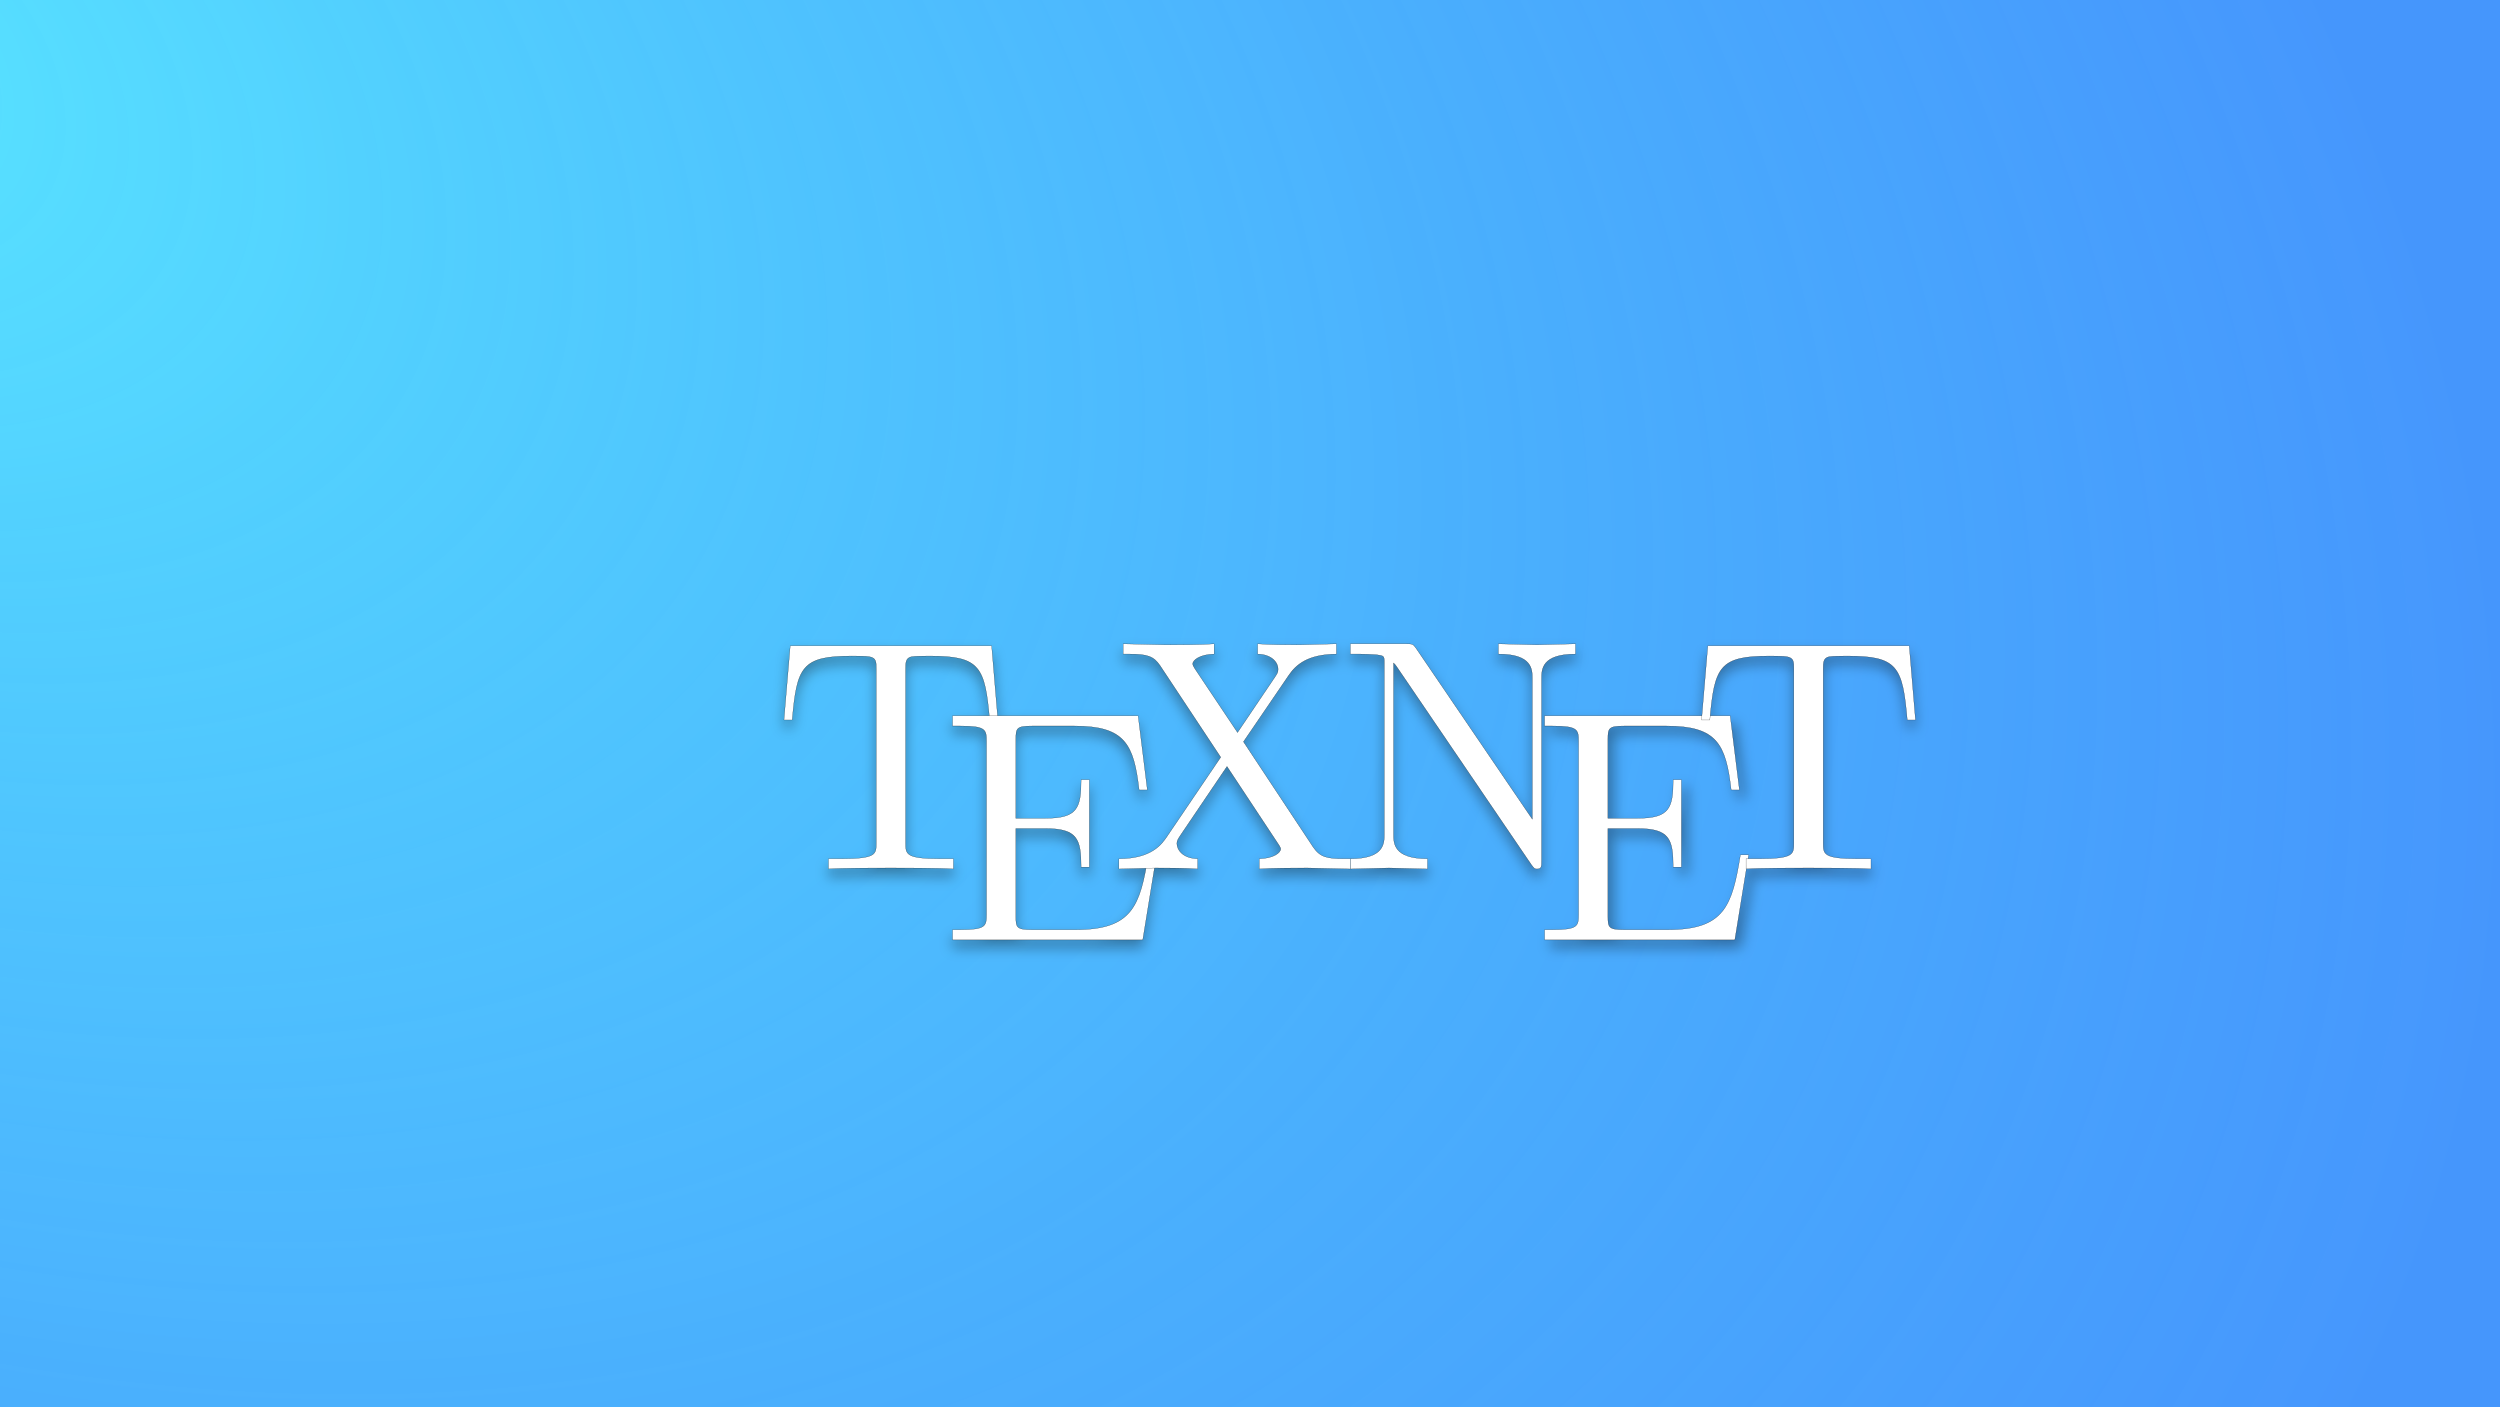
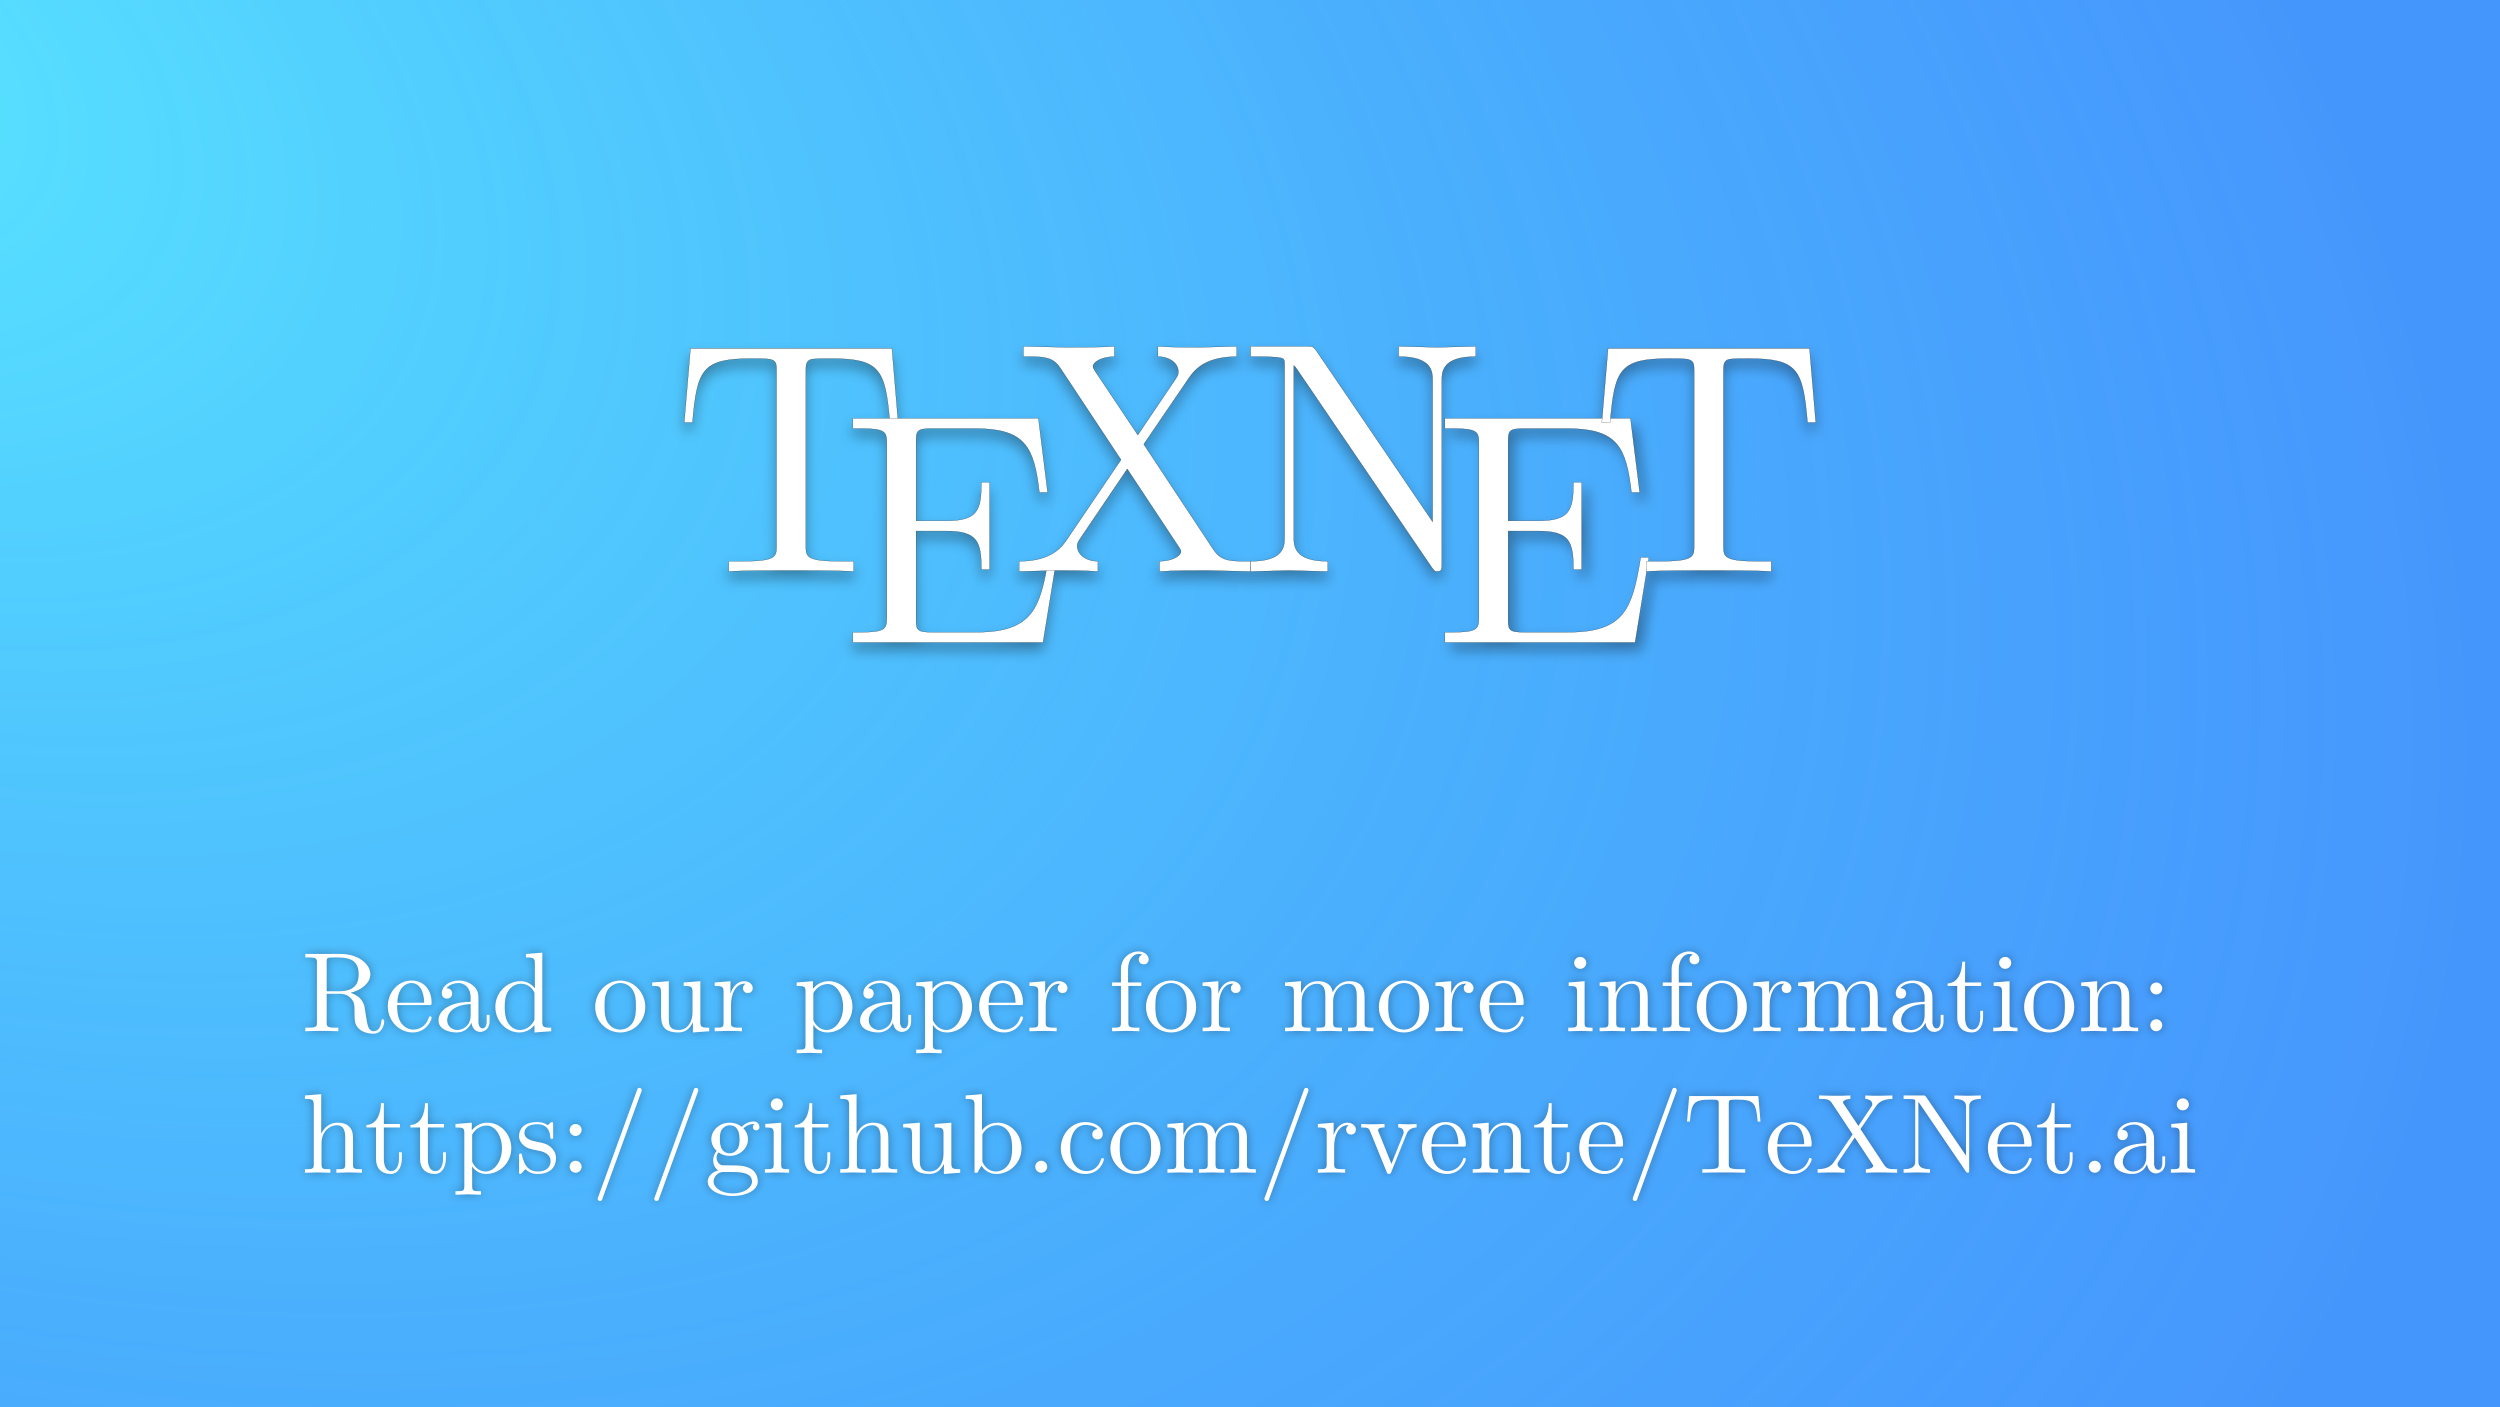
- <svg xmlns="http://www.w3.org/2000/svg" xmlns:xlink="http://www.w3.org/1999/xlink" width="1920" height="1080" viewBox="0 0 508 285.75" version="1.1" id="svg8">
+ <svg xmlns="http://www.w3.org/2000/svg" xmlns:xlink="http://www.w3.org/1999/xlink" id="svg8" version="1.1" viewBox="0 0 508 285.75" height="1080" width="1920">
  <style id="style899" />
  <defs id="defs2">
    <linearGradient id="linearGradient843">
-       <stop style="stop-color:#58e5ff;stop-opacity:1" offset="0" id="stop839" />
-       <stop style="stop-color:#2384ff;stop-opacity:0.831" offset="1" id="stop841" />
+       <stop id="stop839" offset="0" style="stop-color:#58e5ff;stop-opacity:1" />
+       <stop id="stop841" offset="1" style="stop-color:#2384ff;stop-opacity:0.831" />
    </linearGradient>
-     <radialGradient xlink:href="#linearGradient843" id="radialGradient849" cx="-90.907" cy="33.944" fx="-90.907" fy="33.944" r="159.664" gradientTransform="matrix(3.284399,1.761058,-1.156491,2.156873,213.8883,82.97398)" gradientUnits="userSpaceOnUse" />
-     <filter style="color-interpolation-filters:sRGB" id="filter1723" x="-0.013" width="1.026" y="-0.05" height="1.1">
-       <feGaussianBlur stdDeviation="1.258" id="feGaussianBlur1725" />
+     <radialGradient gradientUnits="userSpaceOnUse" gradientTransform="matrix(3.255725,1.637848,-1.146395,2.00597,209.8985,79.52551)" r="159.664" fy="33.944" fx="-90.907" cy="33.944" cx="-90.907" id="radialGradient849" xlink:href="#linearGradient843" />
+     <filter height="1.1" y="-0.05" width="1.026" x="-0.013" id="filter1723" style="color-interpolation-filters:sRGB">
+       <feGaussianBlur id="feGaussianBlur1725" stdDeviation="1.258" />
+     </filter>
+     <filter height="1.095" y="-0.047" width="1.013" x="-0.006" id="filter899" style="color-interpolation-filters:sRGB">
+       <feGaussianBlur id="feGaussianBlur901" stdDeviation="1.003" />
    </filter>
  </defs>
-   <g id="layer1" transform="translate(79.24163,13.85572)">
-     <rect style="fill:url(#radialGradient849);fill-opacity:1;stroke:#6c6c6c;stroke-width:0;stroke-linecap:round;stroke-linejoin:round;stroke-opacity:0.166" id="rect837" width="524.556" height="324.194" x="-83.839" y="-25.906" rx="0.254" ry="0.183" />
-     <g transform="translate(115.2231,55.79878)" id="g941">
-       <g transform="translate(-3.6666663e-8,1.5875)" style="opacity:0.342;fill:#030303;fill-opacity:1;filter:url(#filter1723)" id="g1617">
-         <path style="font-variant:normal;font-weight:normal;font-size:20.663px;font-family:LMRoman17;-inkscape-font-specification:LMRoman17-Regular;writing-mode:lr-tb;fill:#030303;fill-opacity:1;fill-rule:nonzero;stroke:#000000;stroke-width:0.042;stroke-miterlimit:4;stroke-dasharray:none;stroke-opacity:1" d="M 8.308,76.645 7.036,61.574 H -33.89 l -1.273,15.071 h 1.675 c 0.938,-10.784 1.942,-12.995 12.057,-12.995 1.206,0 2.947,0 3.617,0.134 1.407,0.268 1.407,1.005 1.407,2.545 V 101.629 c 0,2.277 0,3.215 -7.033,3.215 h -2.679 v 2.076 c 2.746,-0.201 9.578,-0.201 12.66,-0.201 3.081,0 9.98,0 12.727,0.201 v -2.076 H -3.414 c -7.033,0 -7.033,-0.938 -7.033,-3.215 V 66.33 c 0,-1.34 0,-2.277 1.206,-2.545 0.737,-0.134 2.545,-0.134 3.818,-0.134 10.114,0 11.119,2.21 12.057,12.995 z" id="path1605" />
-         <path style="font-variant:normal;font-weight:normal;font-size:20.663px;font-family:LMRoman17;-inkscape-font-specification:LMRoman17-Regular;writing-mode:lr-tb;fill:#030303;fill-opacity:1;fill-rule:nonzero;stroke:#000000;stroke-width:0.042;stroke-miterlimit:4;stroke-dasharray:none;stroke-opacity:1" d="m 40.556,104.059 h -1.675 c -1.675,10.315 -3.215,15.205 -14.736,15.205 h -8.909 c -3.148,0 -3.282,-0.469 -3.282,-2.679 V 98.7 h 6.028 c 6.497,0 7.234,2.143 7.234,7.837 h 1.675 V 88.787 h -1.675 c 0,5.76 -0.737,7.837 -7.234,7.837 h -6.028 v -16.076 c 0,-2.21 0.134,-2.679 3.282,-2.679 h 8.641 c 10.248,0 12.057,3.684 13.128,12.995 h 1.675 l -1.875,-15.071 H -0.906 v 2.076 h 1.608 c 5.158,0 5.292,0.737 5.292,3.148 v 35.099 c 0,2.411 -0.134,3.148 -5.292,3.148 h -1.608 v 2.076 H 37.742 Z" id="path1607" />
-         <path style="font-variant:normal;font-weight:normal;font-size:20.663px;font-family:LMRoman17;-inkscape-font-specification:LMRoman17-Regular;writing-mode:lr-tb;fill:#030303;fill-opacity:1;fill-rule:nonzero;stroke:#000000;stroke-width:0.042;stroke-miterlimit:4;stroke-dasharray:none;stroke-opacity:1" d="m 79.91,106.921 v -2.076 h -1.273 c -3.483,0 -4.89,-0.335 -6.296,-2.411 L 58.208,81.066 67.385,67.602 c 1.474,-2.143 3.751,-4.287 9.712,-4.354 v -2.076 l -7.435,0.201 c -2.679,0 -5.894,0 -8.574,-0.201 v 2.076 c 2.679,0.064 4.153,1.541 4.153,3.081 0,0.67 -0.134,0.804 -0.603,1.541 L 57.002,79.19 48.362,66.263 c -0.134,-0.201 -0.469,-0.737 -0.469,-1.005 0,-0.804 1.474,-1.942 4.354,-2.009 v -2.076 c -2.344,0.201 -7.234,0.201 -9.779,0.201 l -8.708,-0.201 v 2.076 h 1.273 c 3.684,0 4.957,0.469 6.229,2.344 l 12.325,18.621 -10.985,16.21 c -0.938,1.34 -2.947,4.421 -9.712,4.421 v 2.076 l 7.435,-0.201 c 2.478,0 6.162,0 8.574,0.201 v -2.076 c -3.081,-0.064 -4.22,-1.875 -4.22,-3.081 0,-0.603 0.201,-0.871 0.67,-1.608 l 9.511,-14.066 10.583,16.009 c 0.134,0.268 0.335,0.536 0.335,0.737 0,0.804 -1.474,1.942 -4.354,2.009 v 2.076 c 2.344,-0.201 7.234,-0.201 9.779,-0.201 z" id="path1609" />
-         <path style="font-variant:normal;font-weight:normal;font-size:20.663px;font-family:LMRoman17;-inkscape-font-specification:LMRoman17-Regular;writing-mode:lr-tb;fill:#030303;fill-opacity:1;fill-rule:nonzero;stroke:#000000;stroke-width:0.042;stroke-miterlimit:4;stroke-dasharray:none;stroke-opacity:1" d="m 125.679,63.248 v -2.076 l -7.837,0.201 -7.837,-0.201 v 2.076 c 6.899,0 6.899,3.148 6.899,4.957 V 96.806 L 93.26,62.043 c -0.603,-0.804 -0.67,-0.871 -1.942,-0.871 H 79.93 v 2.076 h 1.942 c 1.005,0 2.344,0.064 3.349,0.134 1.541,0.201 1.608,0.268 1.608,1.541 v 34.965 c 0,1.809 0,4.957 -6.899,4.957 v 2.076 l 7.837,-0.201 7.837,0.201 v -2.076 c -6.899,0 -6.899,-3.148 -6.899,-4.957 V 65.057 c 0.335,0.335 0.402,0.402 0.67,0.804 l 27.329,40.189 c 0.603,0.804 0.67,0.871 1.139,0.871 0.938,0 0.938,-0.469 0.938,-1.742 V 68.206 c 0,-1.809 0,-4.957 6.899,-4.957 z" id="path1611" />
-         <path id="path1613" d="m 162.091,104.059 h -1.675 c -1.675,10.315 -3.215,15.205 -14.736,15.205 h -8.909 c -3.148,0 -3.282,-0.469 -3.282,-2.679 V 98.7 h 6.028 c 6.497,0 7.234,2.143 7.234,7.837 h 1.675 V 88.787 h -1.675 c 0,5.76 -0.737,7.837 -7.234,7.837 h -6.028 v -16.076 c 0,-2.21 0.134,-2.679 3.282,-2.679 h 8.641 c 10.248,0 12.057,3.684 13.128,12.995 h 1.675 l -1.875,-15.071 h -37.711 v 2.076 h 1.608 c 5.158,0 5.292,0.737 5.292,3.148 v 35.099 c 0,2.411 -0.134,3.148 -5.292,3.148 h -1.608 v 2.076 h 38.649 z" style="font-variant:normal;font-weight:normal;font-size:20.663px;font-family:LMRoman17;-inkscape-font-specification:LMRoman17-Regular;writing-mode:lr-tb;fill:#030303;fill-opacity:1;fill-rule:nonzero;stroke:#000000;stroke-width:0.042;stroke-miterlimit:4;stroke-dasharray:none;stroke-opacity:1" />
-         <path id="path1615" d="M 194.763,76.645 193.49,61.574 h -40.926 l -1.273,15.071 h 1.675 c 0.938,-10.784 1.942,-12.995 12.057,-12.995 1.206,0 2.947,0 3.617,0.134 1.407,0.268 1.407,1.005 1.407,2.545 V 101.629 c 0,2.277 0,3.215 -7.033,3.215 h -2.679 v 2.076 c 2.746,-0.201 9.578,-0.201 12.66,-0.201 3.081,0 9.98,0 12.727,0.201 v -2.076 h -2.679 c -7.033,0 -7.033,-0.938 -7.033,-3.215 V 66.33 c 0,-1.34 0,-2.277 1.206,-2.545 0.737,-0.134 2.545,-0.134 3.818,-0.134 10.114,0 11.119,2.21 12.057,12.995 z" style="font-variant:normal;font-weight:normal;font-size:20.663px;font-family:LMRoman17;-inkscape-font-specification:LMRoman17-Regular;writing-mode:lr-tb;fill:#030303;fill-opacity:1;fill-rule:nonzero;stroke:#000000;stroke-width:0.042;stroke-miterlimit:4;stroke-dasharray:none;stroke-opacity:1" />
+   <g transform="translate(79.24163,13.85572)" id="layer1">
+     <rect ry="0.17" rx="0.251" y="-21.737" x="-85.23" height="301.512" width="519.977" id="rect837" style="fill:url(#radialGradient849);fill-opacity:1;stroke:#6c6c6c;stroke-width:0;stroke-linecap:round;stroke-linejoin:round;stroke-opacity:0.166" />
+     <g id="g941" transform="translate(94.95841,-4.648992)">
+       <g id="g1617" style="opacity:0.342;fill:#030303;fill-opacity:1;filter:url(#filter1723)" transform="translate(-3.6666663e-8,1.5875)">
+         <path id="path1605" d="M 8.308,76.645 7.036,61.574 H -33.89 l -1.273,15.071 h 1.675 c 0.938,-10.784 1.942,-12.995 12.057,-12.995 1.206,0 2.947,0 3.617,0.134 1.407,0.268 1.407,1.005 1.407,2.545 V 101.629 c 0,2.277 0,3.215 -7.033,3.215 h -2.679 v 2.076 c 2.746,-0.201 9.578,-0.201 12.66,-0.201 3.081,0 9.98,0 12.727,0.201 v -2.076 H -3.414 c -7.033,0 -7.033,-0.938 -7.033,-3.215 V 66.33 c 0,-1.34 0,-2.277 1.206,-2.545 0.737,-0.134 2.545,-0.134 3.818,-0.134 10.114,0 11.119,2.21 12.057,12.995 z" style="font-variant:normal;font-weight:normal;font-size:20.663px;font-family:LMRoman17;-inkscape-font-specification:LMRoman17-Regular;writing-mode:lr-tb;fill:#030303;fill-opacity:1;fill-rule:nonzero;stroke:#000000;stroke-width:0.042;stroke-miterlimit:4;stroke-dasharray:none;stroke-opacity:1" />
+         <path id="path1607" d="m 40.556,104.059 h -1.675 c -1.675,10.315 -3.215,15.205 -14.736,15.205 h -8.909 c -3.148,0 -3.282,-0.469 -3.282,-2.679 V 98.7 h 6.028 c 6.497,0 7.234,2.143 7.234,7.837 h 1.675 V 88.787 h -1.675 c 0,5.76 -0.737,7.837 -7.234,7.837 h -6.028 v -16.076 c 0,-2.21 0.134,-2.679 3.282,-2.679 h 8.641 c 10.248,0 12.057,3.684 13.128,12.995 h 1.675 l -1.875,-15.071 H -0.906 v 2.076 h 1.608 c 5.158,0 5.292,0.737 5.292,3.148 v 35.099 c 0,2.411 -0.134,3.148 -5.292,3.148 h -1.608 v 2.076 H 37.742 Z" style="font-variant:normal;font-weight:normal;font-size:20.663px;font-family:LMRoman17;-inkscape-font-specification:LMRoman17-Regular;writing-mode:lr-tb;fill:#030303;fill-opacity:1;fill-rule:nonzero;stroke:#000000;stroke-width:0.042;stroke-miterlimit:4;stroke-dasharray:none;stroke-opacity:1" />
+         <path id="path1609" d="m 79.91,106.921 v -2.076 h -1.273 c -3.483,0 -4.89,-0.335 -6.296,-2.411 L 58.208,81.066 67.385,67.602 c 1.474,-2.143 3.751,-4.287 9.712,-4.354 v -2.076 l -7.435,0.201 c -2.679,0 -5.894,0 -8.574,-0.201 v 2.076 c 2.679,0.064 4.153,1.541 4.153,3.081 0,0.67 -0.134,0.804 -0.603,1.541 L 57.002,79.19 48.362,66.263 c -0.134,-0.201 -0.469,-0.737 -0.469,-1.005 0,-0.804 1.474,-1.942 4.354,-2.009 v -2.076 c -2.344,0.201 -7.234,0.201 -9.779,0.201 l -8.708,-0.201 v 2.076 h 1.273 c 3.684,0 4.957,0.469 6.229,2.344 l 12.325,18.621 -10.985,16.21 c -0.938,1.34 -2.947,4.421 -9.712,4.421 v 2.076 l 7.435,-0.201 c 2.478,0 6.162,0 8.574,0.201 v -2.076 c -3.081,-0.064 -4.22,-1.875 -4.22,-3.081 0,-0.603 0.201,-0.871 0.67,-1.608 l 9.511,-14.066 10.583,16.009 c 0.134,0.268 0.335,0.536 0.335,0.737 0,0.804 -1.474,1.942 -4.354,2.009 v 2.076 c 2.344,-0.201 7.234,-0.201 9.779,-0.201 z" style="font-variant:normal;font-weight:normal;font-size:20.663px;font-family:LMRoman17;-inkscape-font-specification:LMRoman17-Regular;writing-mode:lr-tb;fill:#030303;fill-opacity:1;fill-rule:nonzero;stroke:#000000;stroke-width:0.042;stroke-miterlimit:4;stroke-dasharray:none;stroke-opacity:1" />
+         <path id="path1611" d="m 125.679,63.248 v -2.076 l -7.837,0.201 -7.837,-0.201 v 2.076 c 6.899,0 6.899,3.148 6.899,4.957 V 96.806 L 93.26,62.043 c -0.603,-0.804 -0.67,-0.871 -1.942,-0.871 H 79.93 v 2.076 h 1.942 c 1.005,0 2.344,0.064 3.349,0.134 1.541,0.201 1.608,0.268 1.608,1.541 v 34.965 c 0,1.809 0,4.957 -6.899,4.957 v 2.076 l 7.837,-0.201 7.837,0.201 v -2.076 c -6.899,0 -6.899,-3.148 -6.899,-4.957 V 65.057 c 0.335,0.335 0.402,0.402 0.67,0.804 l 27.329,40.189 c 0.603,0.804 0.67,0.871 1.139,0.871 0.938,0 0.938,-0.469 0.938,-1.742 V 68.206 c 0,-1.809 0,-4.957 6.899,-4.957 z" style="font-variant:normal;font-weight:normal;font-size:20.663px;font-family:LMRoman17;-inkscape-font-specification:LMRoman17-Regular;writing-mode:lr-tb;fill:#030303;fill-opacity:1;fill-rule:nonzero;stroke:#000000;stroke-width:0.042;stroke-miterlimit:4;stroke-dasharray:none;stroke-opacity:1" />
+         <path style="font-variant:normal;font-weight:normal;font-size:20.663px;font-family:LMRoman17;-inkscape-font-specification:LMRoman17-Regular;writing-mode:lr-tb;fill:#030303;fill-opacity:1;fill-rule:nonzero;stroke:#000000;stroke-width:0.042;stroke-miterlimit:4;stroke-dasharray:none;stroke-opacity:1" d="m 162.091,104.059 h -1.675 c -1.675,10.315 -3.215,15.205 -14.736,15.205 h -8.909 c -3.148,0 -3.282,-0.469 -3.282,-2.679 V 98.7 h 6.028 c 6.497,0 7.234,2.143 7.234,7.837 h 1.675 V 88.787 h -1.675 c 0,5.76 -0.737,7.837 -7.234,7.837 h -6.028 v -16.076 c 0,-2.21 0.134,-2.679 3.282,-2.679 h 8.641 c 10.248,0 12.057,3.684 13.128,12.995 h 1.675 l -1.875,-15.071 h -37.711 v 2.076 h 1.608 c 5.158,0 5.292,0.737 5.292,3.148 v 35.099 c 0,2.411 -0.134,3.148 -5.292,3.148 h -1.608 v 2.076 h 38.649 z" id="path1613" />
+         <path style="font-variant:normal;font-weight:normal;font-size:20.663px;font-family:LMRoman17;-inkscape-font-specification:LMRoman17-Regular;writing-mode:lr-tb;fill:#030303;fill-opacity:1;fill-rule:nonzero;stroke:#000000;stroke-width:0.042;stroke-miterlimit:4;stroke-dasharray:none;stroke-opacity:1" d="M 194.763,76.645 193.49,61.574 h -40.926 l -1.273,15.071 h 1.675 c 0.938,-10.784 1.942,-12.995 12.057,-12.995 1.206,0 2.947,0 3.617,0.134 1.407,0.268 1.407,1.005 1.407,2.545 V 101.629 c 0,2.277 0,3.215 -7.033,3.215 h -2.679 v 2.076 c 2.746,-0.201 9.578,-0.201 12.66,-0.201 3.081,0 9.98,0 12.727,0.201 v -2.076 h -2.679 c -7.033,0 -7.033,-0.938 -7.033,-3.215 V 66.33 c 0,-1.34 0,-2.277 1.206,-2.545 0.737,-0.134 2.545,-0.134 3.818,-0.134 10.114,0 11.119,2.21 12.057,12.995 z" id="path1615" />
      </g>
      <g id="g1603">
-         <path id="path1516" d="M 8.308,76.645 7.036,61.574 H -33.89 l -1.273,15.071 h 1.675 c 0.938,-10.784 1.942,-12.995 12.057,-12.995 1.206,0 2.947,0 3.617,0.134 1.407,0.268 1.407,1.005 1.407,2.545 V 101.629 c 0,2.277 0,3.215 -7.033,3.215 h -2.679 v 2.076 c 2.746,-0.201 9.578,-0.201 12.66,-0.201 3.081,0 9.98,0 12.727,0.201 v -2.076 H -3.414 c -7.033,0 -7.033,-0.938 -7.033,-3.215 V 66.33 c 0,-1.34 0,-2.277 1.206,-2.545 0.737,-0.134 2.545,-0.134 3.818,-0.134 10.114,0 11.119,2.21 12.057,12.995 z" style="font-variant:normal;font-weight:normal;font-size:20.663px;font-family:LMRoman17;-inkscape-font-specification:LMRoman17-Regular;writing-mode:lr-tb;fill:#ffffff;fill-opacity:1;fill-rule:nonzero;stroke:#000000;stroke-width:0.042;stroke-miterlimit:4;stroke-dasharray:none;stroke-opacity:1" />
-         <path id="path1518" d="m 40.556,104.059 h -1.675 c -1.675,10.315 -3.215,15.205 -14.736,15.205 h -8.909 c -3.148,0 -3.282,-0.469 -3.282,-2.679 V 98.7 h 6.028 c 6.497,0 7.234,2.143 7.234,7.837 h 1.675 V 88.787 h -1.675 c 0,5.76 -0.737,7.837 -7.234,7.837 h -6.028 v -16.076 c 0,-2.21 0.134,-2.679 3.282,-2.679 h 8.641 c 10.248,0 12.057,3.684 13.128,12.995 h 1.675 l -1.875,-15.071 H -0.906 v 2.076 h 1.608 c 5.158,0 5.292,0.737 5.292,3.148 v 35.099 c 0,2.411 -0.134,3.148 -5.292,3.148 h -1.608 v 2.076 H 37.742 Z" style="font-variant:normal;font-weight:normal;font-size:20.663px;font-family:LMRoman17;-inkscape-font-specification:LMRoman17-Regular;writing-mode:lr-tb;fill:#ffffff;fill-opacity:1;fill-rule:nonzero;stroke:#000000;stroke-width:0.042;stroke-miterlimit:4;stroke-dasharray:none;stroke-opacity:1" />
-         <path id="path1520" d="m 79.91,106.921 v -2.076 h -1.273 c -3.483,0 -4.89,-0.335 -6.296,-2.411 L 58.208,81.066 67.385,67.602 c 1.474,-2.143 3.751,-4.287 9.712,-4.354 v -2.076 l -7.435,0.201 c -2.679,0 -5.894,0 -8.574,-0.201 v 2.076 c 2.679,0.064 4.153,1.541 4.153,3.081 0,0.67 -0.134,0.804 -0.603,1.541 L 57.002,79.19 48.362,66.263 c -0.134,-0.201 -0.469,-0.737 -0.469,-1.005 0,-0.804 1.474,-1.942 4.354,-2.009 v -2.076 c -2.344,0.201 -7.234,0.201 -9.779,0.201 l -8.708,-0.201 v 2.076 h 1.273 c 3.684,0 4.957,0.469 6.229,2.344 l 12.325,18.621 -10.985,16.21 c -0.938,1.34 -2.947,4.421 -9.712,4.421 v 2.076 l 7.435,-0.201 c 2.478,0 6.162,0 8.574,0.201 v -2.076 c -3.081,-0.064 -4.22,-1.875 -4.22,-3.081 0,-0.603 0.201,-0.871 0.67,-1.608 l 9.511,-14.066 10.583,16.009 c 0.134,0.268 0.335,0.536 0.335,0.737 0,0.804 -1.474,1.942 -4.354,2.009 v 2.076 c 2.344,-0.201 7.234,-0.201 9.779,-0.201 z" style="font-variant:normal;font-weight:normal;font-size:20.663px;font-family:LMRoman17;-inkscape-font-specification:LMRoman17-Regular;writing-mode:lr-tb;fill:#ffffff;fill-opacity:1;fill-rule:nonzero;stroke:#000000;stroke-width:0.042;stroke-miterlimit:4;stroke-dasharray:none;stroke-opacity:1" />
-         <path id="path1522" d="m 125.679,63.248 v -2.076 l -7.837,0.201 -7.837,-0.201 v 2.076 c 6.899,0 6.899,3.148 6.899,4.957 V 96.806 L 93.26,62.043 c -0.603,-0.804 -0.67,-0.871 -1.942,-0.871 H 79.93 v 2.076 h 1.942 c 1.005,0 2.344,0.064 3.349,0.134 1.541,0.201 1.608,0.268 1.608,1.541 v 34.965 c 0,1.809 0,4.957 -6.899,4.957 v 2.076 l 7.837,-0.201 7.837,0.201 v -2.076 c -6.899,0 -6.899,-3.148 -6.899,-4.957 V 65.057 c 0.335,0.335 0.402,0.402 0.67,0.804 l 27.329,40.189 c 0.603,0.804 0.67,0.871 1.139,0.871 0.938,0 0.938,-0.469 0.938,-1.742 V 68.206 c 0,-1.809 0,-4.957 6.899,-4.957 z" style="font-variant:normal;font-weight:normal;font-size:20.663px;font-family:LMRoman17;-inkscape-font-specification:LMRoman17-Regular;writing-mode:lr-tb;fill:#ffffff;fill-opacity:1;fill-rule:nonzero;stroke:#000000;stroke-width:0.042;stroke-miterlimit:4;stroke-dasharray:none;stroke-opacity:1" />
-         <path style="font-variant:normal;font-weight:normal;font-size:20.663px;font-family:LMRoman17;-inkscape-font-specification:LMRoman17-Regular;writing-mode:lr-tb;fill:#ffffff;fill-opacity:1;fill-rule:nonzero;stroke:#000000;stroke-width:0.042;stroke-miterlimit:4;stroke-dasharray:none;stroke-opacity:1" d="m 160.863,104.059 h -1.675 c -1.675,10.315 -3.215,15.205 -14.736,15.205 h -8.909 c -3.148,0 -3.282,-0.469 -3.282,-2.679 V 98.7 h 6.028 c 6.497,0 7.234,2.143 7.234,7.837 h 1.675 V 88.787 h -1.675 c 0,5.76 -0.737,7.837 -7.234,7.837 h -6.028 v -16.076 c 0,-2.21 0.134,-2.679 3.282,-2.679 h 8.641 c 10.248,0 12.057,3.684 13.128,12.995 h 1.675 l -1.875,-15.071 h -37.711 v 2.076 h 1.608 c 5.158,0 5.292,0.737 5.292,3.148 v 35.099 c 0,2.411 -0.134,3.148 -5.292,3.148 h -1.608 v 2.076 h 38.649 z" id="path1593" />
-         <path style="font-variant:normal;font-weight:normal;font-size:20.663px;font-family:LMRoman17;-inkscape-font-specification:LMRoman17-Regular;writing-mode:lr-tb;fill:#ffffff;fill-opacity:1;fill-rule:nonzero;stroke:#000000;stroke-width:0.042;stroke-miterlimit:4;stroke-dasharray:none;stroke-opacity:1" d="M 194.763,76.645 193.49,61.574 h -40.926 l -1.273,15.071 h 1.675 c 0.938,-10.784 1.942,-12.995 12.057,-12.995 1.206,0 2.947,0 3.617,0.134 1.407,0.268 1.407,1.005 1.407,2.545 V 101.629 c 0,2.277 0,3.215 -7.033,3.215 h -2.679 v 2.076 c 2.746,-0.201 9.578,-0.201 12.66,-0.201 3.081,0 9.98,0 12.727,0.201 v -2.076 h -2.679 c -7.033,0 -7.033,-0.938 -7.033,-3.215 V 66.33 c 0,-1.34 0,-2.277 1.206,-2.545 0.737,-0.134 2.545,-0.134 3.818,-0.134 10.114,0 11.119,2.21 12.057,12.995 z" id="path1595" />
+         <path style="font-variant:normal;font-weight:normal;font-size:20.663px;font-family:LMRoman17;-inkscape-font-specification:LMRoman17-Regular;writing-mode:lr-tb;fill:#ffffff;fill-opacity:1;fill-rule:nonzero;stroke:#000000;stroke-width:0.042;stroke-miterlimit:4;stroke-dasharray:none;stroke-opacity:1" d="M 8.308,76.645 7.036,61.574 H -33.89 l -1.273,15.071 h 1.675 c 0.938,-10.784 1.942,-12.995 12.057,-12.995 1.206,0 2.947,0 3.617,0.134 1.407,0.268 1.407,1.005 1.407,2.545 V 101.629 c 0,2.277 0,3.215 -7.033,3.215 h -2.679 v 2.076 c 2.746,-0.201 9.578,-0.201 12.66,-0.201 3.081,0 9.98,0 12.727,0.201 v -2.076 H -3.414 c -7.033,0 -7.033,-0.938 -7.033,-3.215 V 66.33 c 0,-1.34 0,-2.277 1.206,-2.545 0.737,-0.134 2.545,-0.134 3.818,-0.134 10.114,0 11.119,2.21 12.057,12.995 z" id="path1516" />
+         <path style="font-variant:normal;font-weight:normal;font-size:20.663px;font-family:LMRoman17;-inkscape-font-specification:LMRoman17-Regular;writing-mode:lr-tb;fill:#ffffff;fill-opacity:1;fill-rule:nonzero;stroke:#000000;stroke-width:0.042;stroke-miterlimit:4;stroke-dasharray:none;stroke-opacity:1" d="m 40.556,104.059 h -1.675 c -1.675,10.315 -3.215,15.205 -14.736,15.205 h -8.909 c -3.148,0 -3.282,-0.469 -3.282,-2.679 V 98.7 h 6.028 c 6.497,0 7.234,2.143 7.234,7.837 h 1.675 V 88.787 h -1.675 c 0,5.76 -0.737,7.837 -7.234,7.837 h -6.028 v -16.076 c 0,-2.21 0.134,-2.679 3.282,-2.679 h 8.641 c 10.248,0 12.057,3.684 13.128,12.995 h 1.675 l -1.875,-15.071 H -0.906 v 2.076 h 1.608 c 5.158,0 5.292,0.737 5.292,3.148 v 35.099 c 0,2.411 -0.134,3.148 -5.292,3.148 h -1.608 v 2.076 H 37.742 Z" id="path1518" />
+         <path style="font-variant:normal;font-weight:normal;font-size:20.663px;font-family:LMRoman17;-inkscape-font-specification:LMRoman17-Regular;writing-mode:lr-tb;fill:#ffffff;fill-opacity:1;fill-rule:nonzero;stroke:#000000;stroke-width:0.042;stroke-miterlimit:4;stroke-dasharray:none;stroke-opacity:1" d="m 79.91,106.921 v -2.076 h -1.273 c -3.483,0 -4.89,-0.335 -6.296,-2.411 L 58.208,81.066 67.385,67.602 c 1.474,-2.143 3.751,-4.287 9.712,-4.354 v -2.076 l -7.435,0.201 c -2.679,0 -5.894,0 -8.574,-0.201 v 2.076 c 2.679,0.064 4.153,1.541 4.153,3.081 0,0.67 -0.134,0.804 -0.603,1.541 L 57.002,79.19 48.362,66.263 c -0.134,-0.201 -0.469,-0.737 -0.469,-1.005 0,-0.804 1.474,-1.942 4.354,-2.009 v -2.076 c -2.344,0.201 -7.234,0.201 -9.779,0.201 l -8.708,-0.201 v 2.076 h 1.273 c 3.684,0 4.957,0.469 6.229,2.344 l 12.325,18.621 -10.985,16.21 c -0.938,1.34 -2.947,4.421 -9.712,4.421 v 2.076 l 7.435,-0.201 c 2.478,0 6.162,0 8.574,0.201 v -2.076 c -3.081,-0.064 -4.22,-1.875 -4.22,-3.081 0,-0.603 0.201,-0.871 0.67,-1.608 l 9.511,-14.066 10.583,16.009 c 0.134,0.268 0.335,0.536 0.335,0.737 0,0.804 -1.474,1.942 -4.354,2.009 v 2.076 c 2.344,-0.201 7.234,-0.201 9.779,-0.201 z" id="path1520" />
+         <path style="font-variant:normal;font-weight:normal;font-size:20.663px;font-family:LMRoman17;-inkscape-font-specification:LMRoman17-Regular;writing-mode:lr-tb;fill:#ffffff;fill-opacity:1;fill-rule:nonzero;stroke:#000000;stroke-width:0.042;stroke-miterlimit:4;stroke-dasharray:none;stroke-opacity:1" d="m 125.679,63.248 v -2.076 l -7.837,0.201 -7.837,-0.201 v 2.076 c 6.899,0 6.899,3.148 6.899,4.957 V 96.806 L 93.26,62.043 c -0.603,-0.804 -0.67,-0.871 -1.942,-0.871 H 79.93 v 2.076 h 1.942 c 1.005,0 2.344,0.064 3.349,0.134 1.541,0.201 1.608,0.268 1.608,1.541 v 34.965 c 0,1.809 0,4.957 -6.899,4.957 v 2.076 l 7.837,-0.201 7.837,0.201 v -2.076 c -6.899,0 -6.899,-3.148 -6.899,-4.957 V 65.057 c 0.335,0.335 0.402,0.402 0.67,0.804 l 27.329,40.189 c 0.603,0.804 0.67,0.871 1.139,0.871 0.938,0 0.938,-0.469 0.938,-1.742 V 68.206 c 0,-1.809 0,-4.957 6.899,-4.957 z" id="path1522" />
+         <path id="path1593" d="m 160.863,104.059 h -1.675 c -1.675,10.315 -3.215,15.205 -14.736,15.205 h -8.909 c -3.148,0 -3.282,-0.469 -3.282,-2.679 V 98.7 h 6.028 c 6.497,0 7.234,2.143 7.234,7.837 h 1.675 V 88.787 h -1.675 c 0,5.76 -0.737,7.837 -7.234,7.837 h -6.028 v -16.076 c 0,-2.21 0.134,-2.679 3.282,-2.679 h 8.641 c 10.248,0 12.057,3.684 13.128,12.995 h 1.675 l -1.875,-15.071 h -37.711 v 2.076 h 1.608 c 5.158,0 5.292,0.737 5.292,3.148 v 35.099 c 0,2.411 -0.134,3.148 -5.292,3.148 h -1.608 v 2.076 h 38.649 z" style="font-variant:normal;font-weight:normal;font-size:20.663px;font-family:LMRoman17;-inkscape-font-specification:LMRoman17-Regular;writing-mode:lr-tb;fill:#ffffff;fill-opacity:1;fill-rule:nonzero;stroke:#000000;stroke-width:0.042;stroke-miterlimit:4;stroke-dasharray:none;stroke-opacity:1" />
+         <path id="path1595" d="M 194.763,76.645 193.49,61.574 h -40.926 l -1.273,15.071 h 1.675 c 0.938,-10.784 1.942,-12.995 12.057,-12.995 1.206,0 2.947,0 3.617,0.134 1.407,0.268 1.407,1.005 1.407,2.545 V 101.629 c 0,2.277 0,3.215 -7.033,3.215 h -2.679 v 2.076 c 2.746,-0.201 9.578,-0.201 12.66,-0.201 3.081,0 9.98,0 12.727,0.201 v -2.076 h -2.679 c -7.033,0 -7.033,-0.938 -7.033,-3.215 V 66.33 c 0,-1.34 0,-2.277 1.206,-2.545 0.737,-0.134 2.545,-0.134 3.818,-0.134 10.114,0 11.119,2.21 12.057,12.995 z" style="font-variant:normal;font-weight:normal;font-size:20.663px;font-family:LMRoman17;-inkscape-font-specification:LMRoman17-Regular;writing-mode:lr-tb;fill:#ffffff;fill-opacity:1;fill-rule:nonzero;stroke:#000000;stroke-width:0.042;stroke-miterlimit:4;stroke-dasharray:none;stroke-opacity:1" />
      </g>
    </g>
+     <text xml:space="preserve" style="font-style:normal;font-variant:normal;font-weight:normal;font-stretch:normal;font-size:23.003px;line-height:1.25;font-family:'Latin Modern Math';-inkscape-font-specification:'Latin Modern Math';letter-spacing:0px;word-spacing:0px;fill:#000000;fill-opacity:1;stroke:none;stroke-width:0.575;filter:url(#filter899);opacity:0.354;" x="-18.014" y="195.693" id="text873">
+       <tspan id="tspan869" x="-18.014" y="195.693" style="fill:#000000;fill-opacity:1;stroke-width:0.575;">Read our paper for more information:</tspan>
+       <tspan x="-18.014" y="224.446" style="fill:#000000;fill-opacity:1;stroke-width:0.575;" id="tspan871">https://github.com/rvente/TeXNet.ai</tspan>
+     </text>
+     <text id="text865" y="195.693" x="-18.014" style="font-style:normal;font-variant:normal;font-weight:normal;font-stretch:normal;font-size:23.003px;line-height:1.25;font-family:'Latin Modern Math';-inkscape-font-specification:'Latin Modern Math';letter-spacing:0px;word-spacing:0px;fill:#000000;fill-opacity:1;stroke:none;stroke-width:0.575" xml:space="preserve">
+       <tspan style="fill:#ffffff;fill-opacity:1;stroke-width:0.575" y="195.693" x="-18.014" id="tspan863">Read our paper for more information:</tspan>
+       <tspan id="tspan867" style="fill:#ffffff;fill-opacity:1;stroke-width:0.575" y="224.446" x="-18.014">https://github.com/rvente/TeXNet.ai</tspan>
+     </text>
  </g>
</svg>
